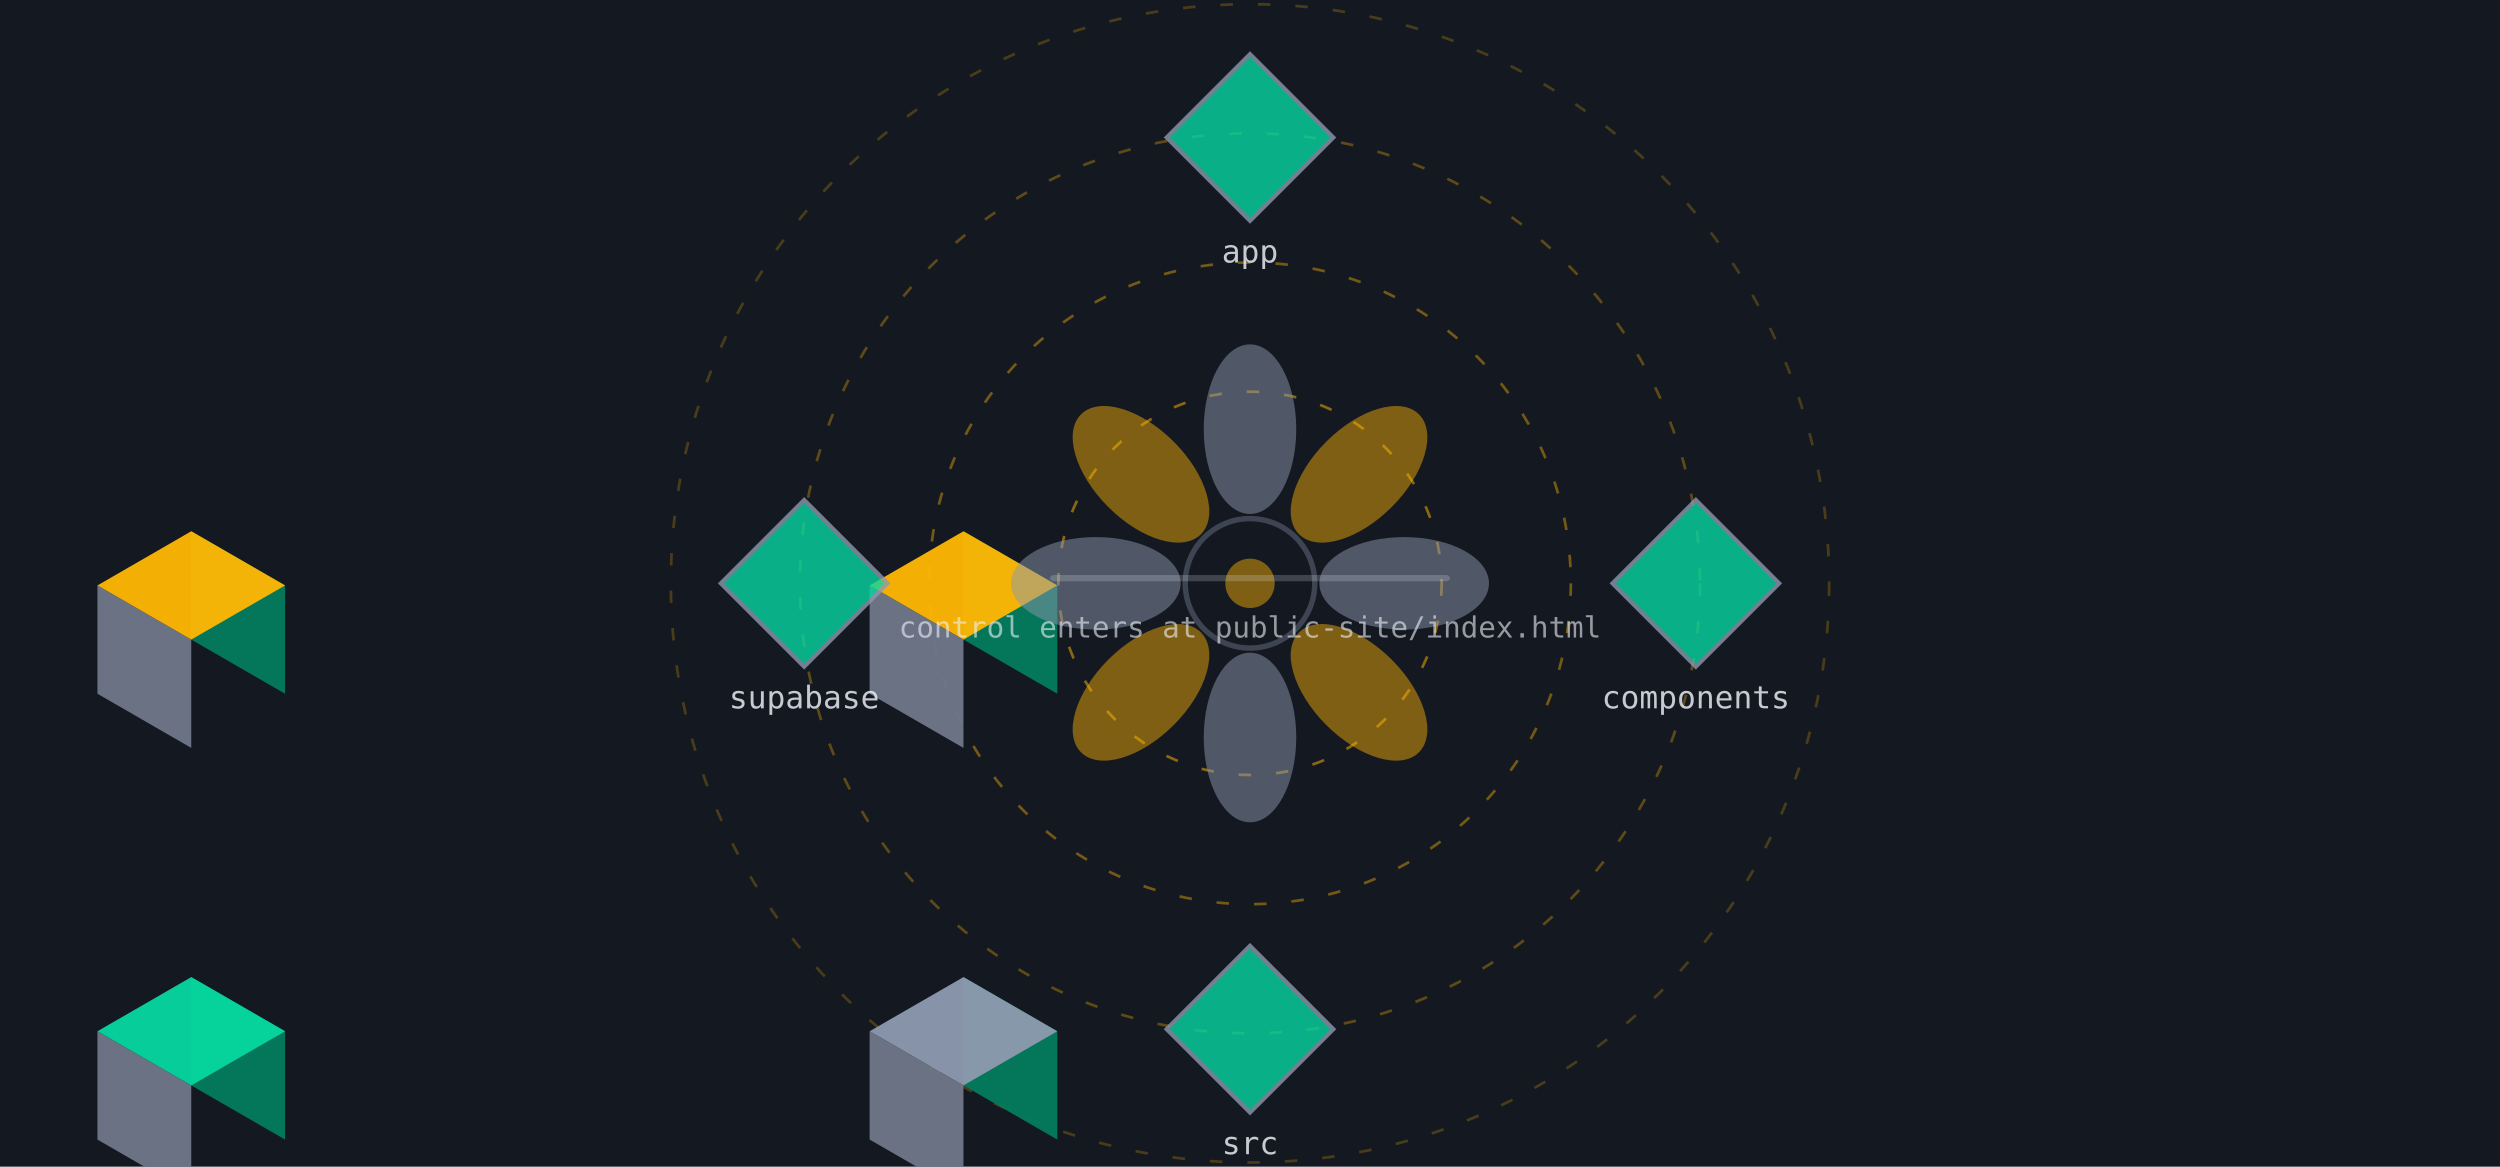
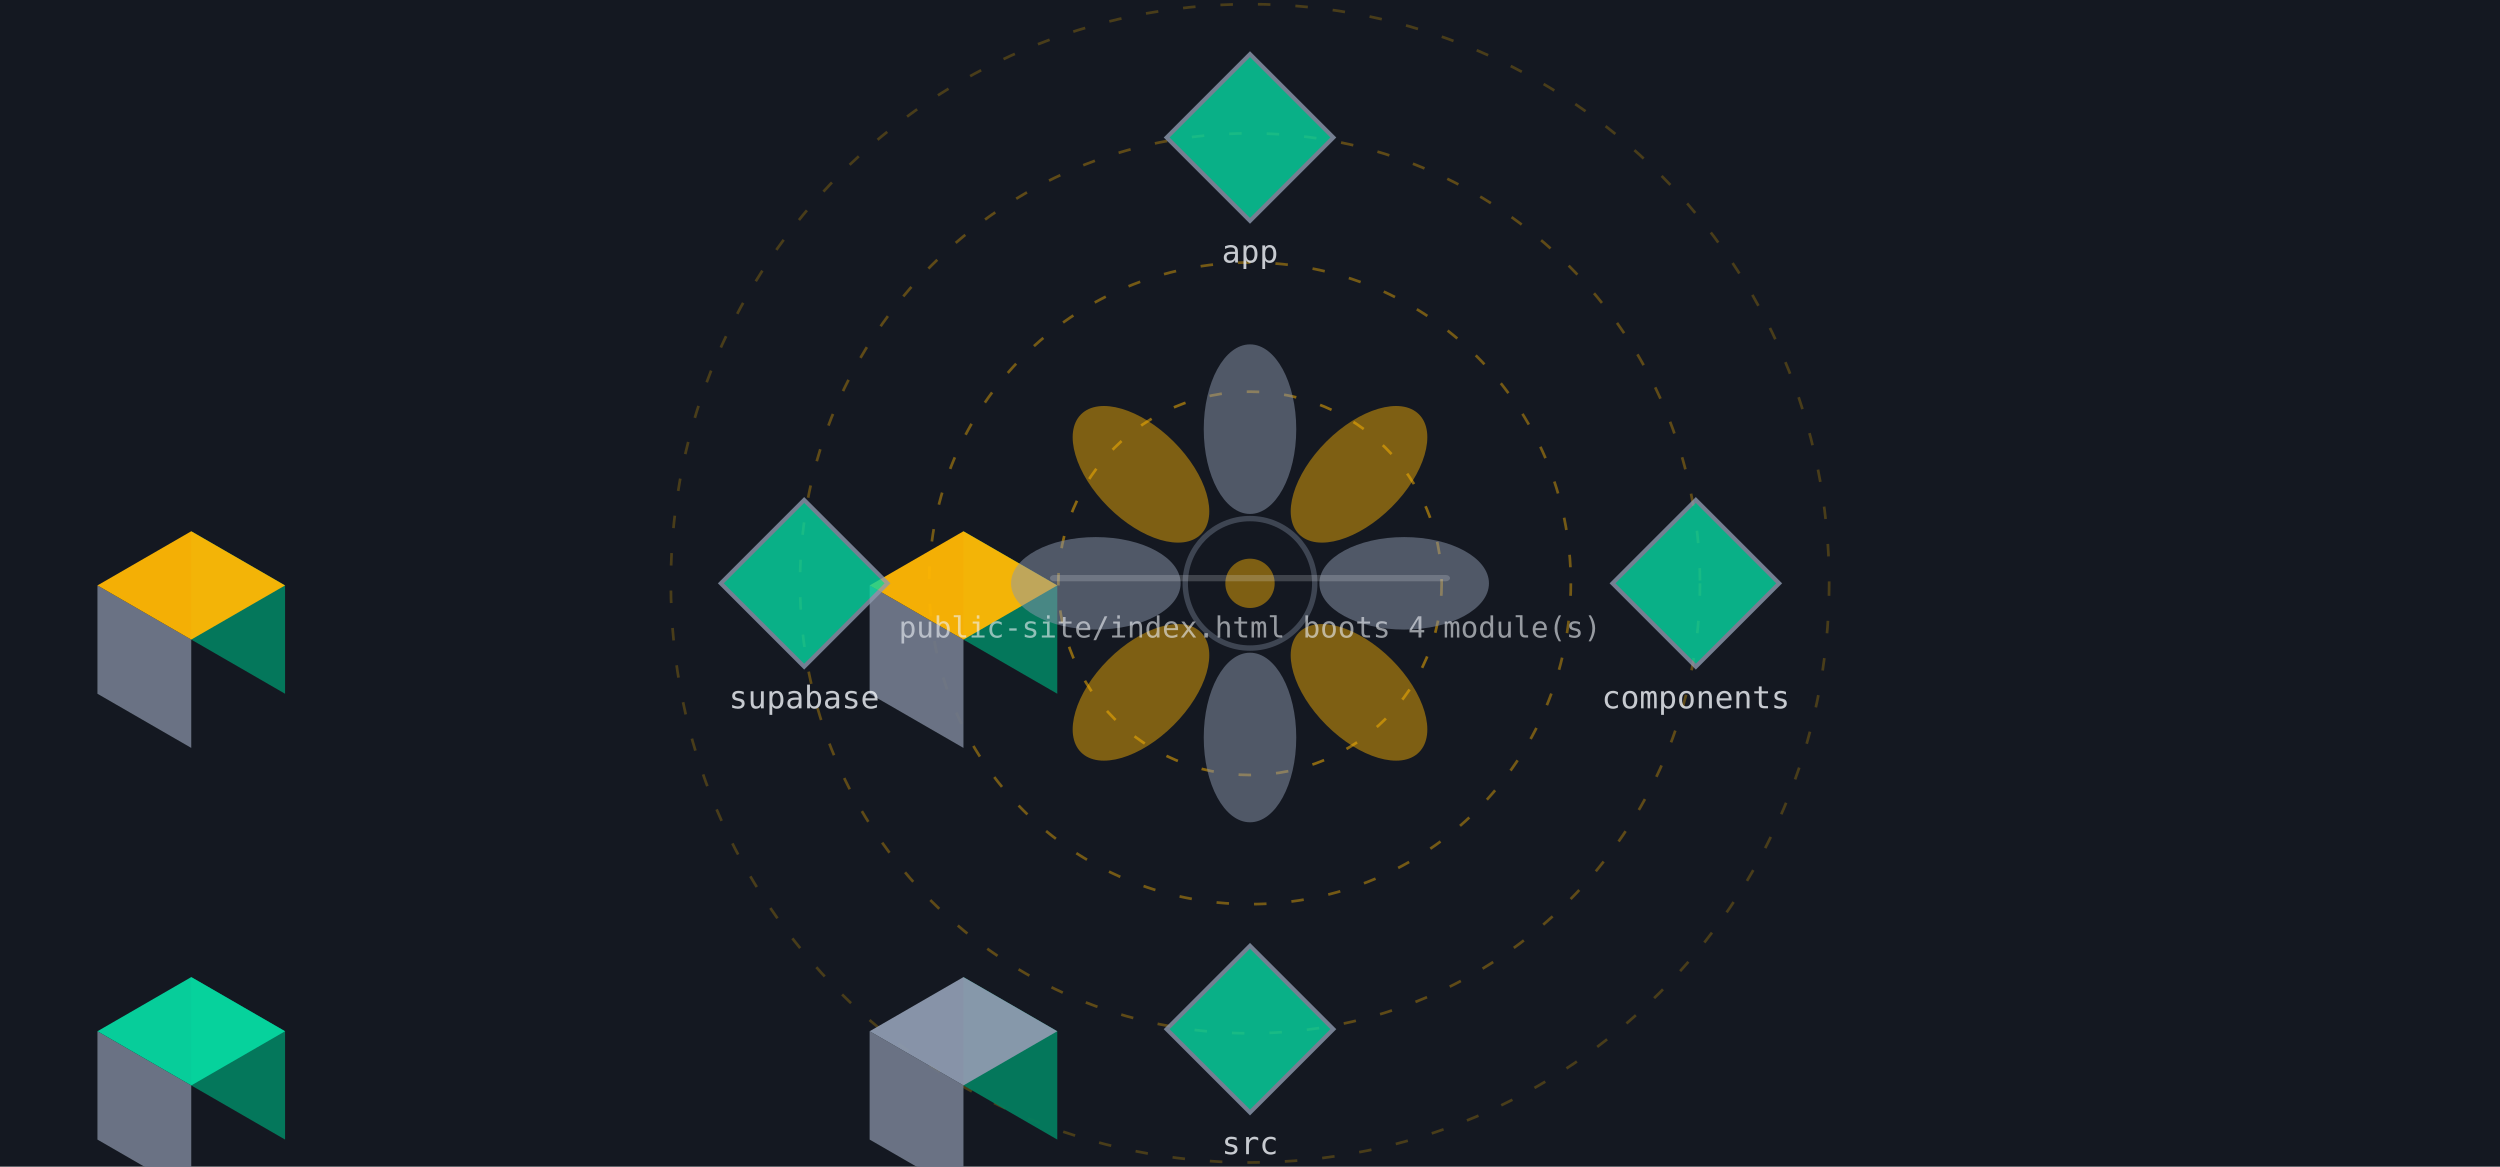
<svg xmlns="http://www.w3.org/2000/svg" viewBox="0 0 1200 560" width="1200" height="560" role="img" aria-label="luvstories workflow">
  <rect width="1200" height="560" fill="#141821" />
  <defs>
    <linearGradient id="gk" x1="0" y1="0" x2="1" y2="1">
      <stop offset="0%" stop-color="#ffb703" />
      <stop offset="100%" stop-color="#8d99ae" />
    </linearGradient>
  </defs>
  <circle cx="600.00" cy="280.00" r="92.00" fill="none" stroke="rgba(255,183,3,0.500)" stroke-width="1.30" opacity="1.00" stroke-dasharray="6 12" />
  <g>
    <circle cx="600.00" cy="280.00" r="92.00" fill="none" stroke="#06d6a0" stroke-width="2.60" opacity="0.00" />
    <animate attributeName="opacity" values="0;0.85;0" dur="17.0s" begin="0.0s" repeatCount="indefinite" />
  </g>
  <circle cx="600.00" cy="280.00" r="154.00" fill="none" stroke="rgba(255,183,3,0.410)" stroke-width="1.30" opacity="1.00" stroke-dasharray="6 12" />
  <g>
    <circle cx="600.00" cy="280.00" r="154.00" fill="none" stroke="#06d6a0" stroke-width="2.60" opacity="0.00" />
    <animate attributeName="opacity" values="0;0.85;0" dur="17.0s" begin="0.6s" repeatCount="indefinite" />
  </g>
  <circle cx="600.00" cy="280.00" r="216.00" fill="none" stroke="rgba(255,183,3,0.320)" stroke-width="1.30" opacity="1.00" stroke-dasharray="6 12" />
  <g>
    <circle cx="600.00" cy="280.00" r="216.00" fill="none" stroke="#06d6a0" stroke-width="2.60" opacity="0.00" />
    <animate attributeName="opacity" values="0;0.85;0" dur="17.0s" begin="1.2s" repeatCount="indefinite" />
  </g>
  <circle cx="600.00" cy="280.00" r="278.00" fill="none" stroke="rgba(255,183,3,0.230)" stroke-width="1.30" opacity="1.00" stroke-dasharray="6 12" />
  <g>
    <circle cx="600.00" cy="280.00" r="278.00" fill="none" stroke="#06d6a0" stroke-width="2.60" opacity="0.00" />
    <animate attributeName="opacity" values="0;0.85;0" dur="17.0s" begin="1.8s" repeatCount="indefinite" />
  </g>
  <polygon points="462.46,307.00 507.49,333.00 507.49,281.00 462.46,255.00" fill="#037c5d" opacity="0.95" />
  <polygon points="417.42,333.00 462.46,359.00 462.46,307.00 417.42,281.00" fill="#6e7788" opacity="0.95" />
  <polygon points="462.46,255.00 507.49,281.00 462.46,307.00 417.42,281.00" fill="#ffb703" opacity="0.95" />
  <text x="600" y="126" font-family="ui-monospace,Menlo,monospace" font-size="15" fill="rgba(238,241,246,0.820)" text-anchor="middle">app</text>
  <g>
    <polygon points="600.00,26.00 640.00,66.00 600.00,106.00 560.00,66.00" fill="#06d6a0" opacity="0.80" stroke="#8d99ae" stroke-width="2" />
    <animate attributeName="opacity" values="0.25;1.0;0.25" dur="17.0s" begin="0.0s" repeatCount="indefinite" />
  </g>
  <polygon points="462.46,521.00 507.49,547.00 507.49,495.00 462.46,469.00" fill="#037c5d" opacity="0.95" />
  <polygon points="417.42,547.00 462.46,573.00 462.46,521.00 417.42,495.00" fill="#6e7788" opacity="0.95" />
  <polygon points="462.46,469.00 507.49,495.00 462.46,521.00 417.42,495.00" fill="#8d99ae" opacity="0.95" />
  <text x="814" y="340" font-family="ui-monospace,Menlo,monospace" font-size="15" fill="rgba(238,241,246,0.820)" text-anchor="middle">components</text>
  <g>
    <polygon points="814.00,240.00 854.00,280.00 814.00,320.00 774.00,280.00" fill="#06d6a0" opacity="0.80" stroke="#8d99ae" stroke-width="2" />
    <animate attributeName="opacity" values="0.25;1.0;0.25" dur="17.0s" begin="4.25s" repeatCount="indefinite" />
  </g>
  <polygon points="91.80,521.00 136.83,547.00 136.83,495.00 91.80,469.00" fill="#037c5d" opacity="0.95" />
  <polygon points="46.77,547.00 91.80,573.00 91.80,521.00 46.77,495.00" fill="#6e7788" opacity="0.95" />
  <polygon points="91.80,469.00 136.83,495.00 91.80,521.00 46.77,495.00" fill="#06d6a0" opacity="0.95" />
  <text x="600" y="554" font-family="ui-monospace,Menlo,monospace" font-size="15" fill="rgba(238,241,246,0.820)" text-anchor="middle">src</text>
  <g>
    <polygon points="600.00,454.00 640.00,494.00 600.00,534.00 560.00,494.00" fill="#06d6a0" opacity="0.80" stroke="#8d99ae" stroke-width="2" />
    <animate attributeName="opacity" values="0.25;1.0;0.25" dur="17.0s" begin="8.5s" repeatCount="indefinite" />
  </g>
  <polygon points="91.80,307.00 136.83,333.00 136.83,281.00 91.80,255.00" fill="#037c5d" opacity="0.95" />
  <polygon points="46.77,333.00 91.80,359.00 91.80,307.00 46.77,281.00" fill="#6e7788" opacity="0.95" />
  <polygon points="91.80,255.00 136.83,281.00 91.80,307.00 46.77,281.00" fill="#ffb703" opacity="0.95" />
  <text x="386" y="340" font-family="ui-monospace,Menlo,monospace" font-size="15" fill="rgba(238,241,246,0.820)" text-anchor="middle">supabase</text>
  <g>
    <polygon points="386.00,240.00 426.00,280.00 386.00,320.00 346.00,280.00" fill="#06d6a0" opacity="0.80" stroke="#8d99ae" stroke-width="2" />
    <animate attributeName="opacity" values="0.25;1.0;0.25" dur="17.0s" begin="12.75s" repeatCount="indefinite" />
  </g>
  <ellipse cx="600.00" cy="206.00" rx="22.20" ry="40.70" fill="rgba(141,153,174,0.500)" opacity="1.00" transform="rotate(0.0 600.00 206.00)" />
  <ellipse cx="652.33" cy="227.67" rx="22.20" ry="40.70" fill="rgba(255,183,3,0.450)" opacity="1.00" transform="rotate(45.0 652.33 227.67)" />
  <ellipse cx="674.00" cy="280.00" rx="22.20" ry="40.70" fill="rgba(141,153,174,0.500)" opacity="1.00" transform="rotate(90.0 674.00 280.00)" />
  <ellipse cx="652.33" cy="332.33" rx="22.20" ry="40.70" fill="rgba(255,183,3,0.450)" opacity="1.00" transform="rotate(135.0 652.33 332.33)" />
  <ellipse cx="600.00" cy="354.00" rx="22.20" ry="40.70" fill="rgba(141,153,174,0.500)" opacity="1.00" transform="rotate(180.0 600.00 354.00)" />
  <ellipse cx="547.67" cy="332.33" rx="22.20" ry="40.70" fill="rgba(255,183,3,0.450)" opacity="1.00" transform="rotate(225.0 547.67 332.33)" />
  <ellipse cx="526.00" cy="280.00" rx="22.20" ry="40.70" fill="rgba(141,153,174,0.500)" opacity="1.00" transform="rotate(270.0 526.00 280.00)" />
  <ellipse cx="547.67" cy="227.67" rx="22.20" ry="40.70" fill="rgba(255,183,3,0.450)" opacity="1.00" transform="rotate(315.0 547.67 227.67)" />
  <circle cx="600.00" cy="280.00" r="31.08" fill="none" stroke="rgba(141,153,174,0.500)" stroke-width="2.59" opacity="0.70" />
  <circle cx="600.00" cy="280.00" r="11.84" fill="rgba(255,183,3,0.450)" opacity="1.00" />
  <rect x="504.00" y="276.00" width="192.00" height="3.00" rx="2.00" fill="rgba(238,241,246,0.200)" opacity="1.00" />
-   <text x="600" y="306" font-family="ui-monospace,Menlo,monospace" font-size="14" fill="rgba(238,241,246,0.600)" text-anchor="middle">control enters at public-site/index.html</text>
+   <text x="600" y="306" font-family="ui-monospace,Menlo,monospace" font-size="14" fill="rgba(238,241,246,0.600)" text-anchor="middle">public-site/index.html boots 4 module(s)</text>
</svg>
